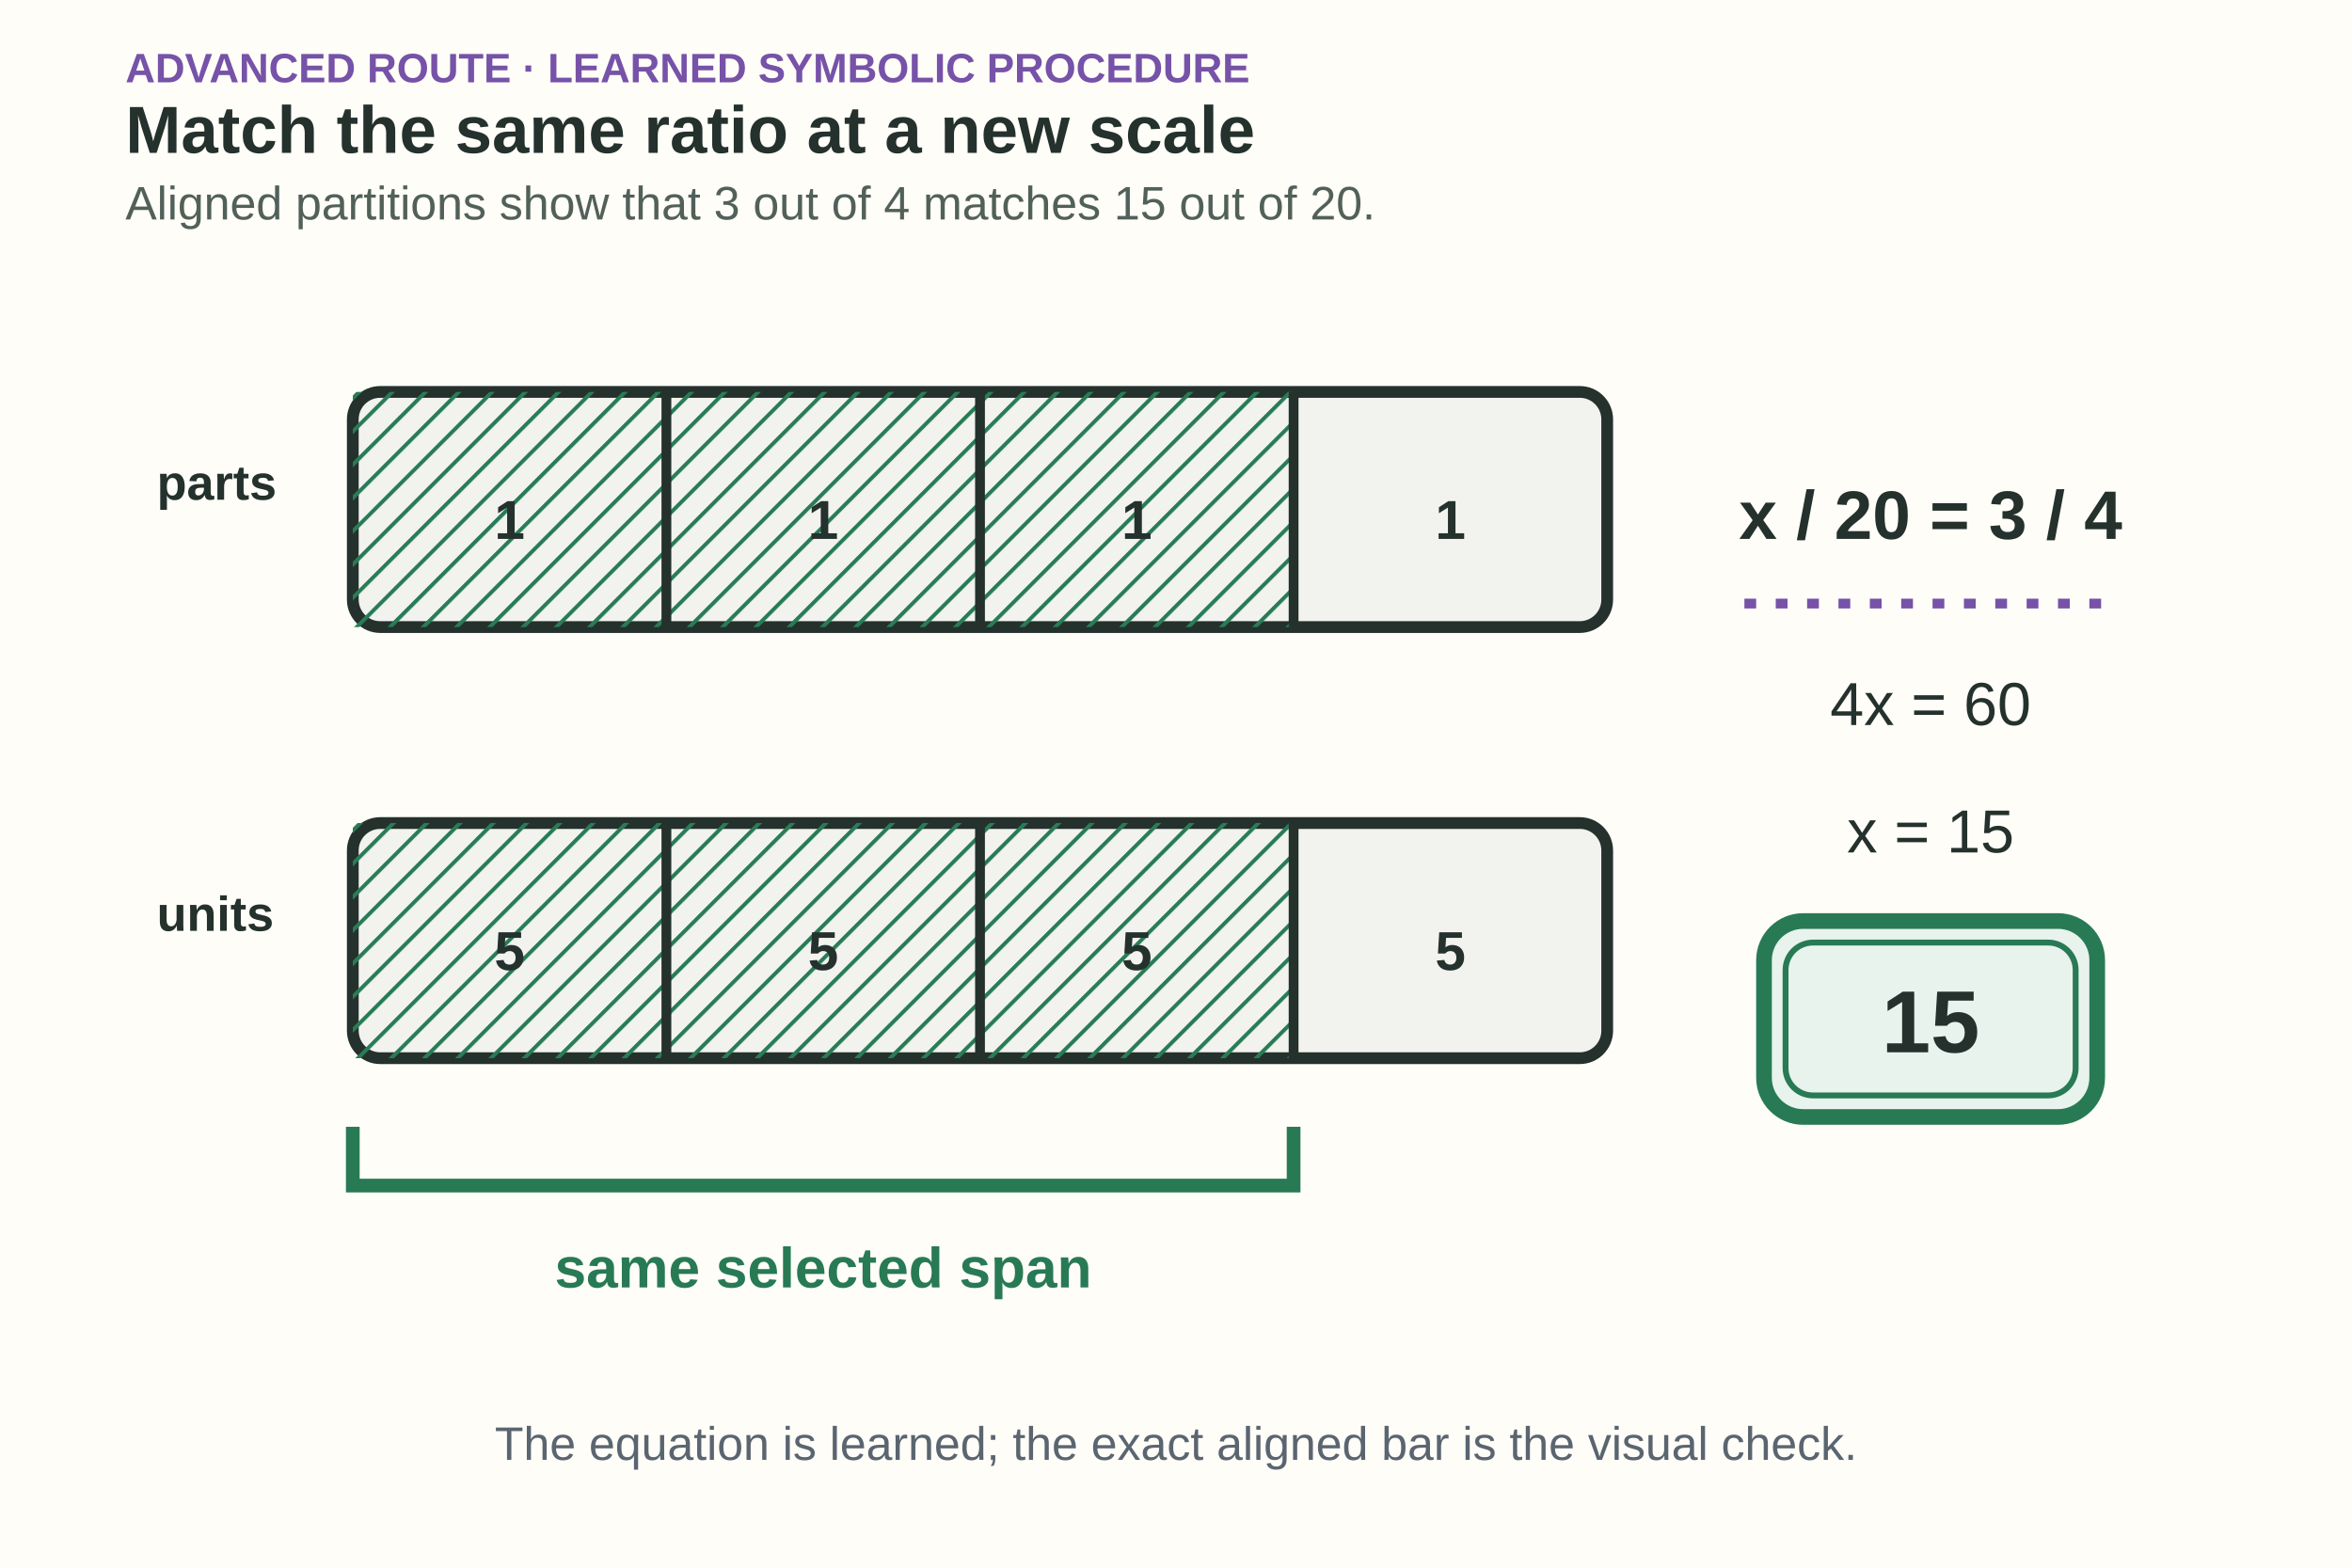
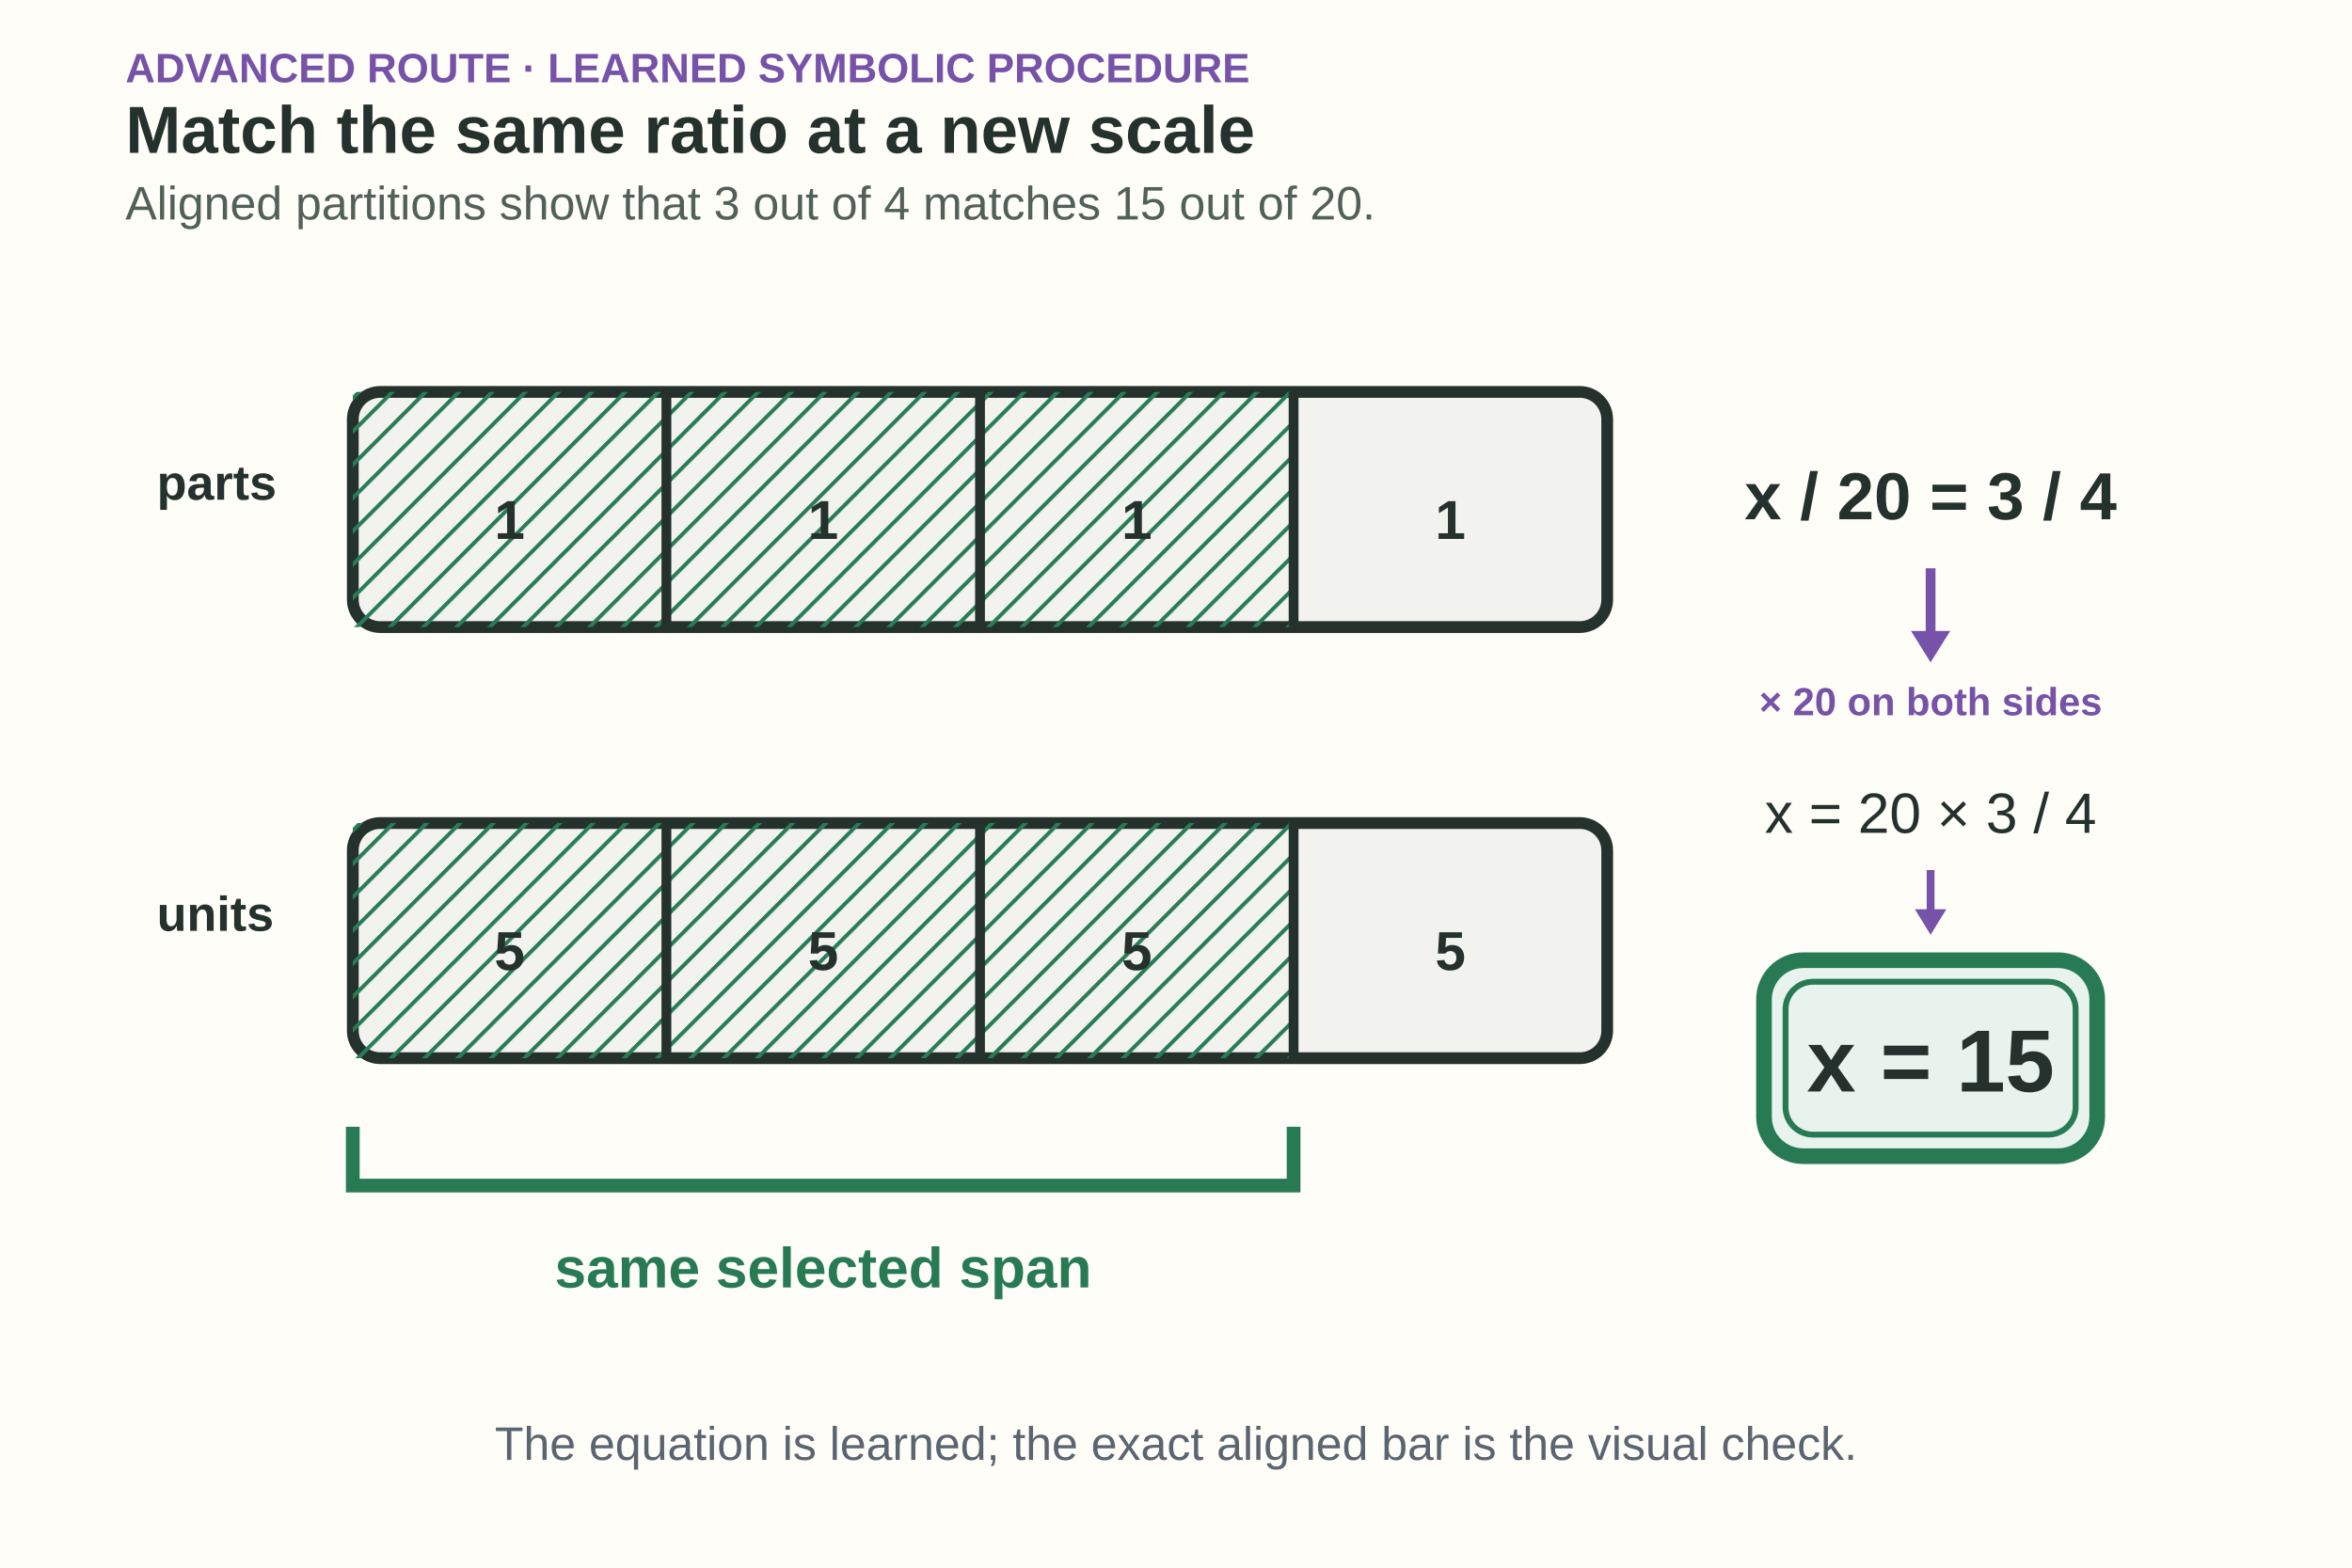
<svg xmlns="http://www.w3.org/2000/svg" data-qa-image-fixes="2026-09-08" width="1200" height="800" viewBox="0 0 1200 800" role="img" aria-labelledby="title desc" shape-rendering="geometricPrecision" text-rendering="optimizeLegibility">
  <defs>
    <pattern id="m09-hatch" width="12" height="12" patternUnits="userSpaceOnUse" patternTransform="rotate(45)">
      <line y2="12" stroke="#287A55" stroke-width="4" />
    </pattern>
  </defs>
  <rect width="1200" height="800" fill="#FFFDF8" />
  <text x="64" y="42" font-family="Arial,sans-serif" font-size="21" font-weight="700" fill="#7652A8">ADVANCED ROUTE · LEARNED SYMBOLIC PROCEDURE</text>
  <text x="64" y="78" font-family="Arial,sans-serif" font-size="34" font-weight="700" fill="#24312D">Match the same ratio at a new scale</text>
  <text x="64" y="112" font-family="Arial,sans-serif" font-size="24" fill="#52605A">Aligned partitions show that 3 out of 4 matches 15 out of 20.</text>
  <g transform="translate(80 200)" font-family="Arial,sans-serif">
    <text x="0" y="55" font-size="25" font-weight="700" fill="#24312D">parts</text>
    <rect x="100" width="640" height="120" rx="14" fill="#F2F2EF" stroke="#24312D" stroke-width="6" />
    <path d="M100 0h480v120H100z" fill="url(#m09-hatch)" />
    <path d="M260 0v120M420 0v120M580 0v120" stroke="#24312D" stroke-width="5" />
    <g font-size="28" font-weight="700" text-anchor="middle" fill="#24312D">
      <text x="180" y="75">1</text>
      <text x="340" y="75">1</text>
      <text x="500" y="75">1</text>
      <text x="660" y="75">1</text>
    </g>
    <text x="0" y="275" font-size="25" font-weight="700" fill="#24312D">units</text>
    <rect x="100" y="220" width="640" height="120" rx="14" fill="#F2F2EF" stroke="#24312D" stroke-width="6" />
    <path d="M100 220h480v120H100z" fill="url(#m09-hatch)" />
    <path d="M260 220v120M420 220v120M580 220v120" stroke="#24312D" stroke-width="5" />
    <g font-size="28" font-weight="700" text-anchor="middle" fill="#24312D">
      <text x="180" y="295">5</text>
      <text x="340" y="295">5</text>
      <text x="500" y="295">5</text>
      <text x="660" y="295">5</text>
    </g>
    <path d="M100 375v30h480v-30" fill="none" stroke="#287A55" stroke-width="7" />
    <text x="340" y="457" text-anchor="middle" font-size="29" font-weight="700" fill="#287A55">same selected span</text>
  </g>
-   <g transform="translate(875 230)" font-family="Arial,sans-serif" text-anchor="middle" fill="#24312D">
-     <text x="110" y="45" font-size="35" font-weight="700">x / 20 = 3 / 4</text>
-     <path d="M15 78h190" stroke="#7652A8" stroke-width="5" stroke-dasharray="6 10" />
-     <text x="110" y="140" font-size="31">4x = 60</text>
-     <text x="110" y="205" font-size="31">x = 15</text>
-     <rect x="25" y="240" width="170" height="100" rx="20" fill="#E8F3ED" stroke="#287A55" stroke-width="8" />
-     <rect x="36" y="251" width="148" height="78" rx="14" fill="none" stroke="#287A55" stroke-width="3" />
-     <text x="110" y="307" font-size="45" font-weight="700">15</text>
+   <g transform="translate(850 220)" font-family="Arial,sans-serif" text-anchor="middle" fill="#24312D">
+     <text x="135" y="45" font-size="34" font-weight="700">x / 20 = 3 / 4</text>
+     <path d="M135 70v42" stroke="#7652A8" stroke-width="5" />
+     <path d="M125 102l10 16 10-16" fill="#7652A8" />
+     <text x="135" y="145" font-size="20" font-weight="700" fill="#7652A8">× 20 on both sides</text>
+     <text x="135" y="205" font-size="29">x = 20 × 3 / 4</text>
+     <path d="M135 224v28" stroke="#7652A8" stroke-width="4" />
+     <path d="M127 244l8 13 8-13" fill="#7652A8" />
+     <rect x="50" y="270" width="170" height="100" rx="20" fill="#E8F3ED" stroke="#287A55" stroke-width="8" />
+     <rect x="61" y="281" width="148" height="78" rx="14" fill="none" stroke="#287A55" stroke-width="3" />
+     <text x="135" y="337" font-size="45" font-weight="700">x = 15</text>
  </g>
  <g data-qa-detail="development-note">
    <text x="600" y="745" text-anchor="middle" font-family="Arial,sans-serif" font-size="24" fill="#5A6570">The equation is learned; the exact aligned bar is the visual check.</text>
  </g>
</svg>
